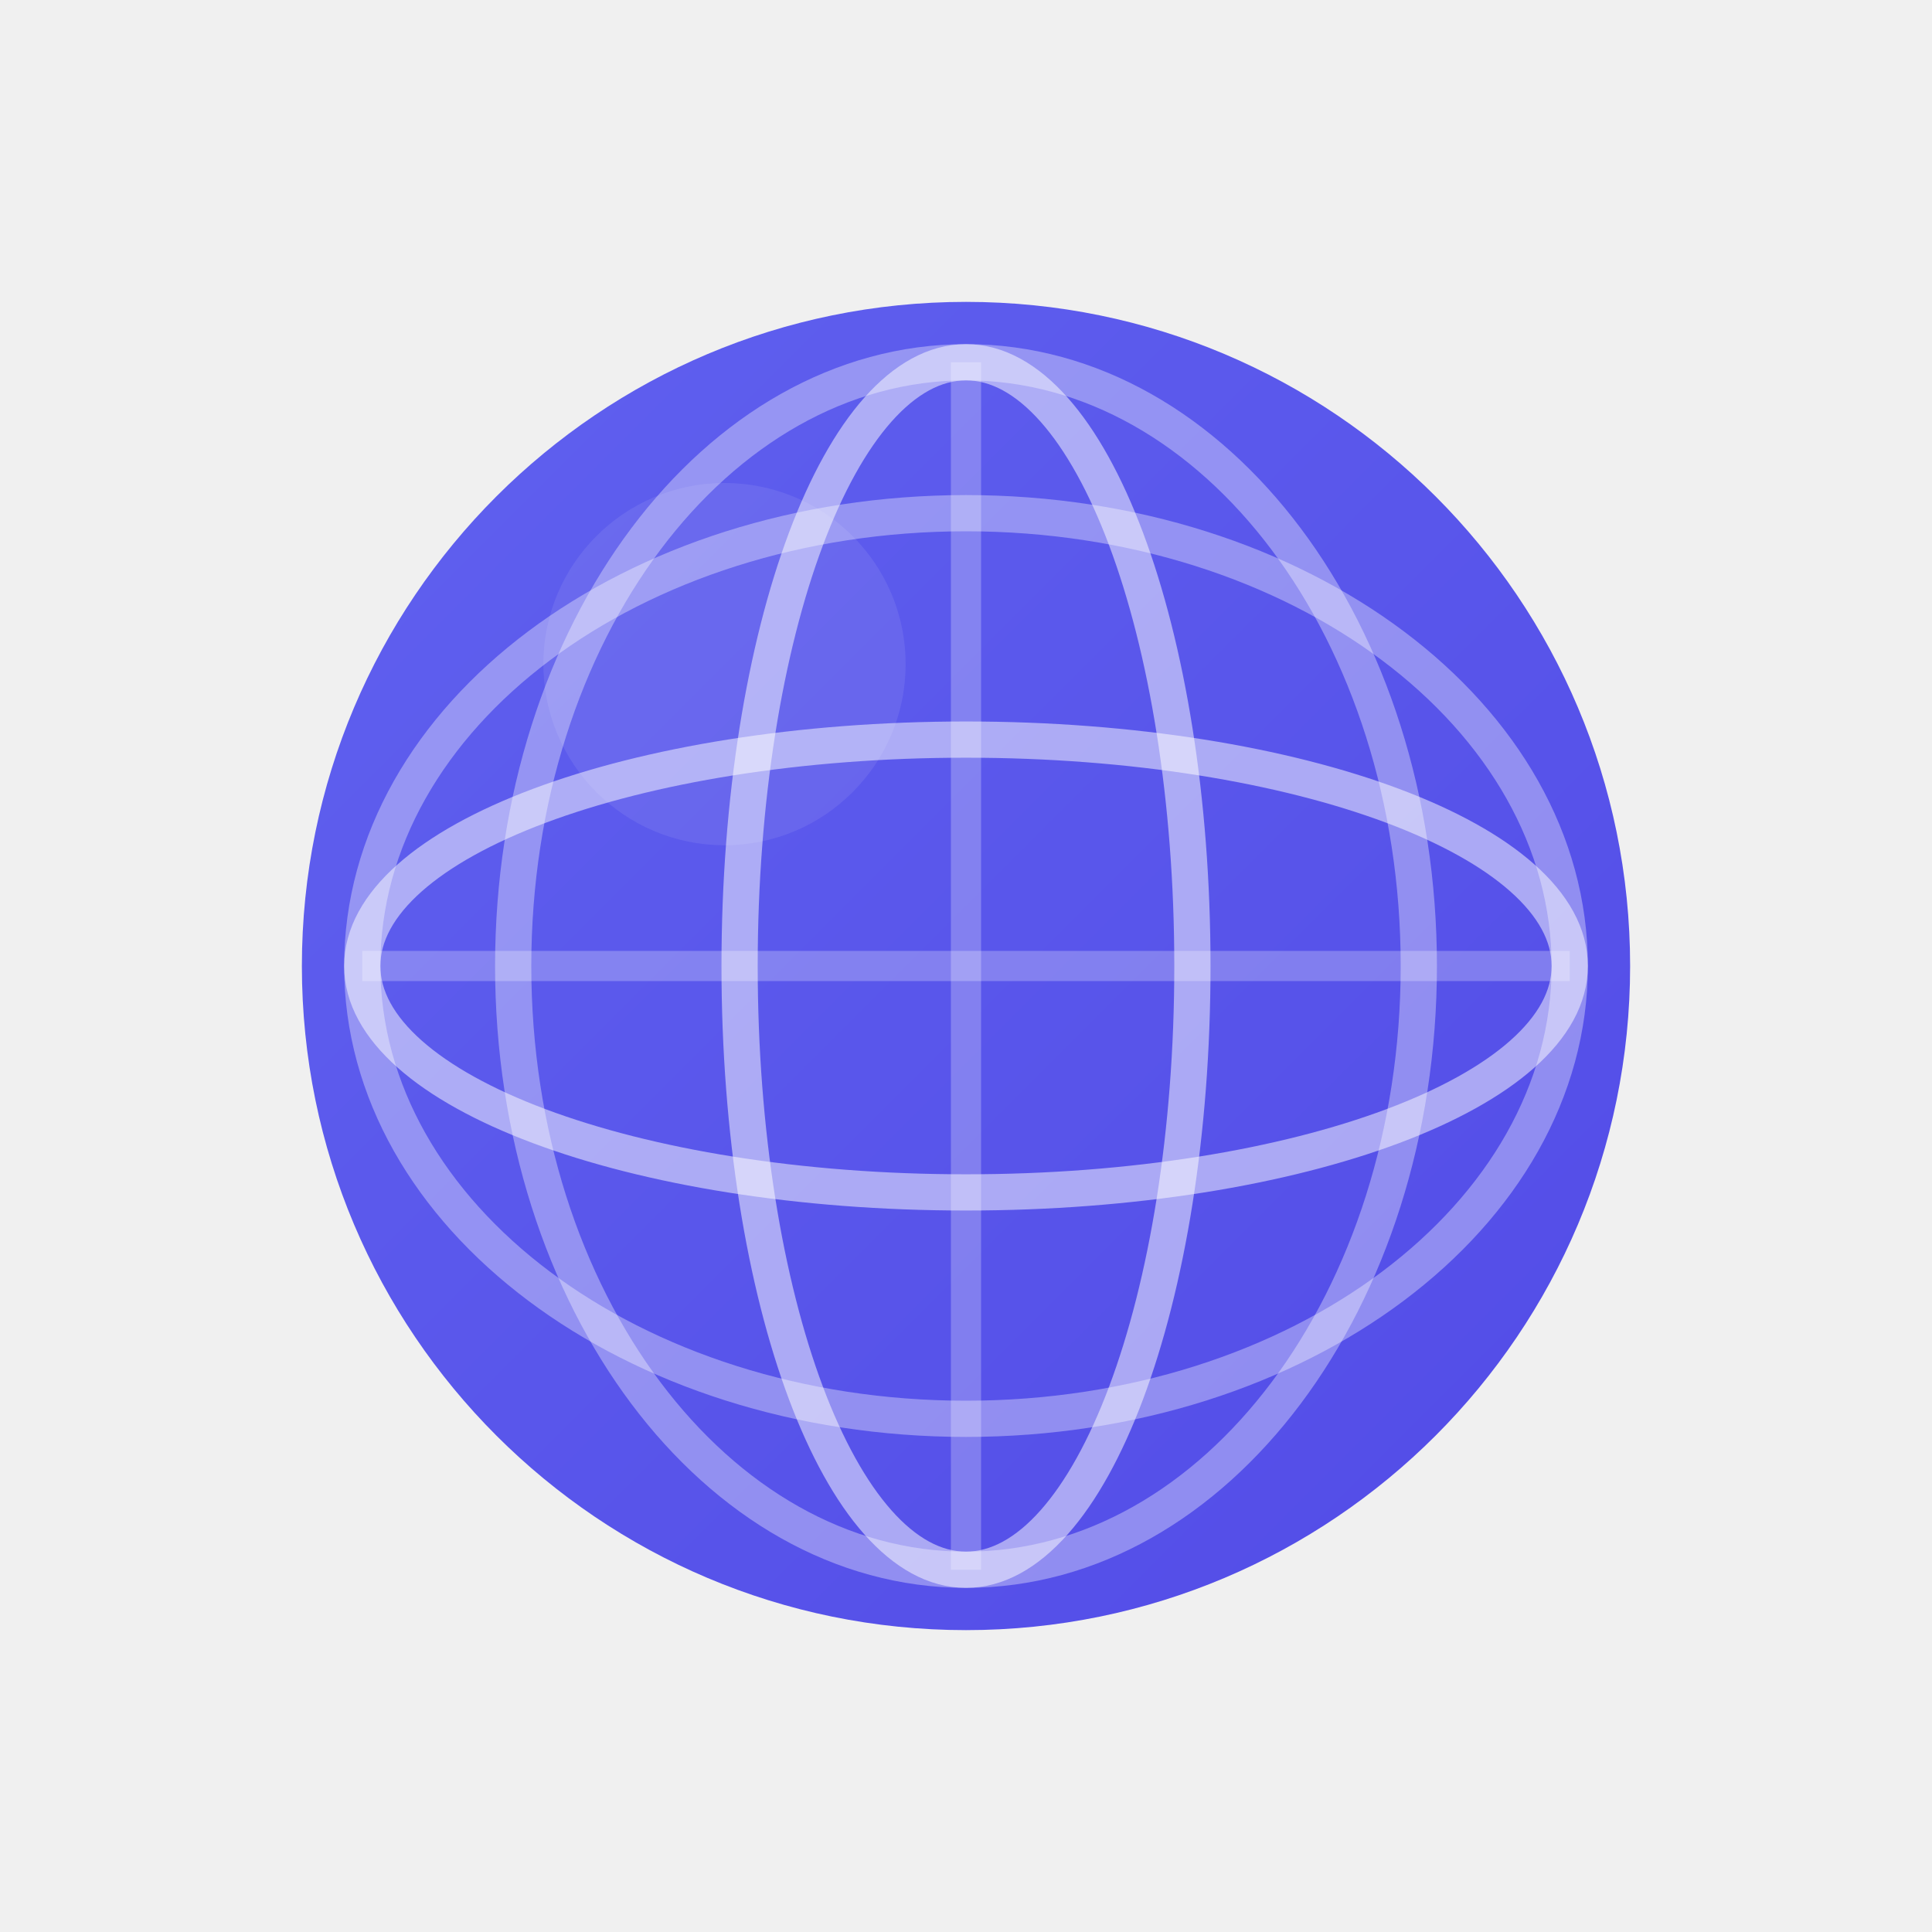
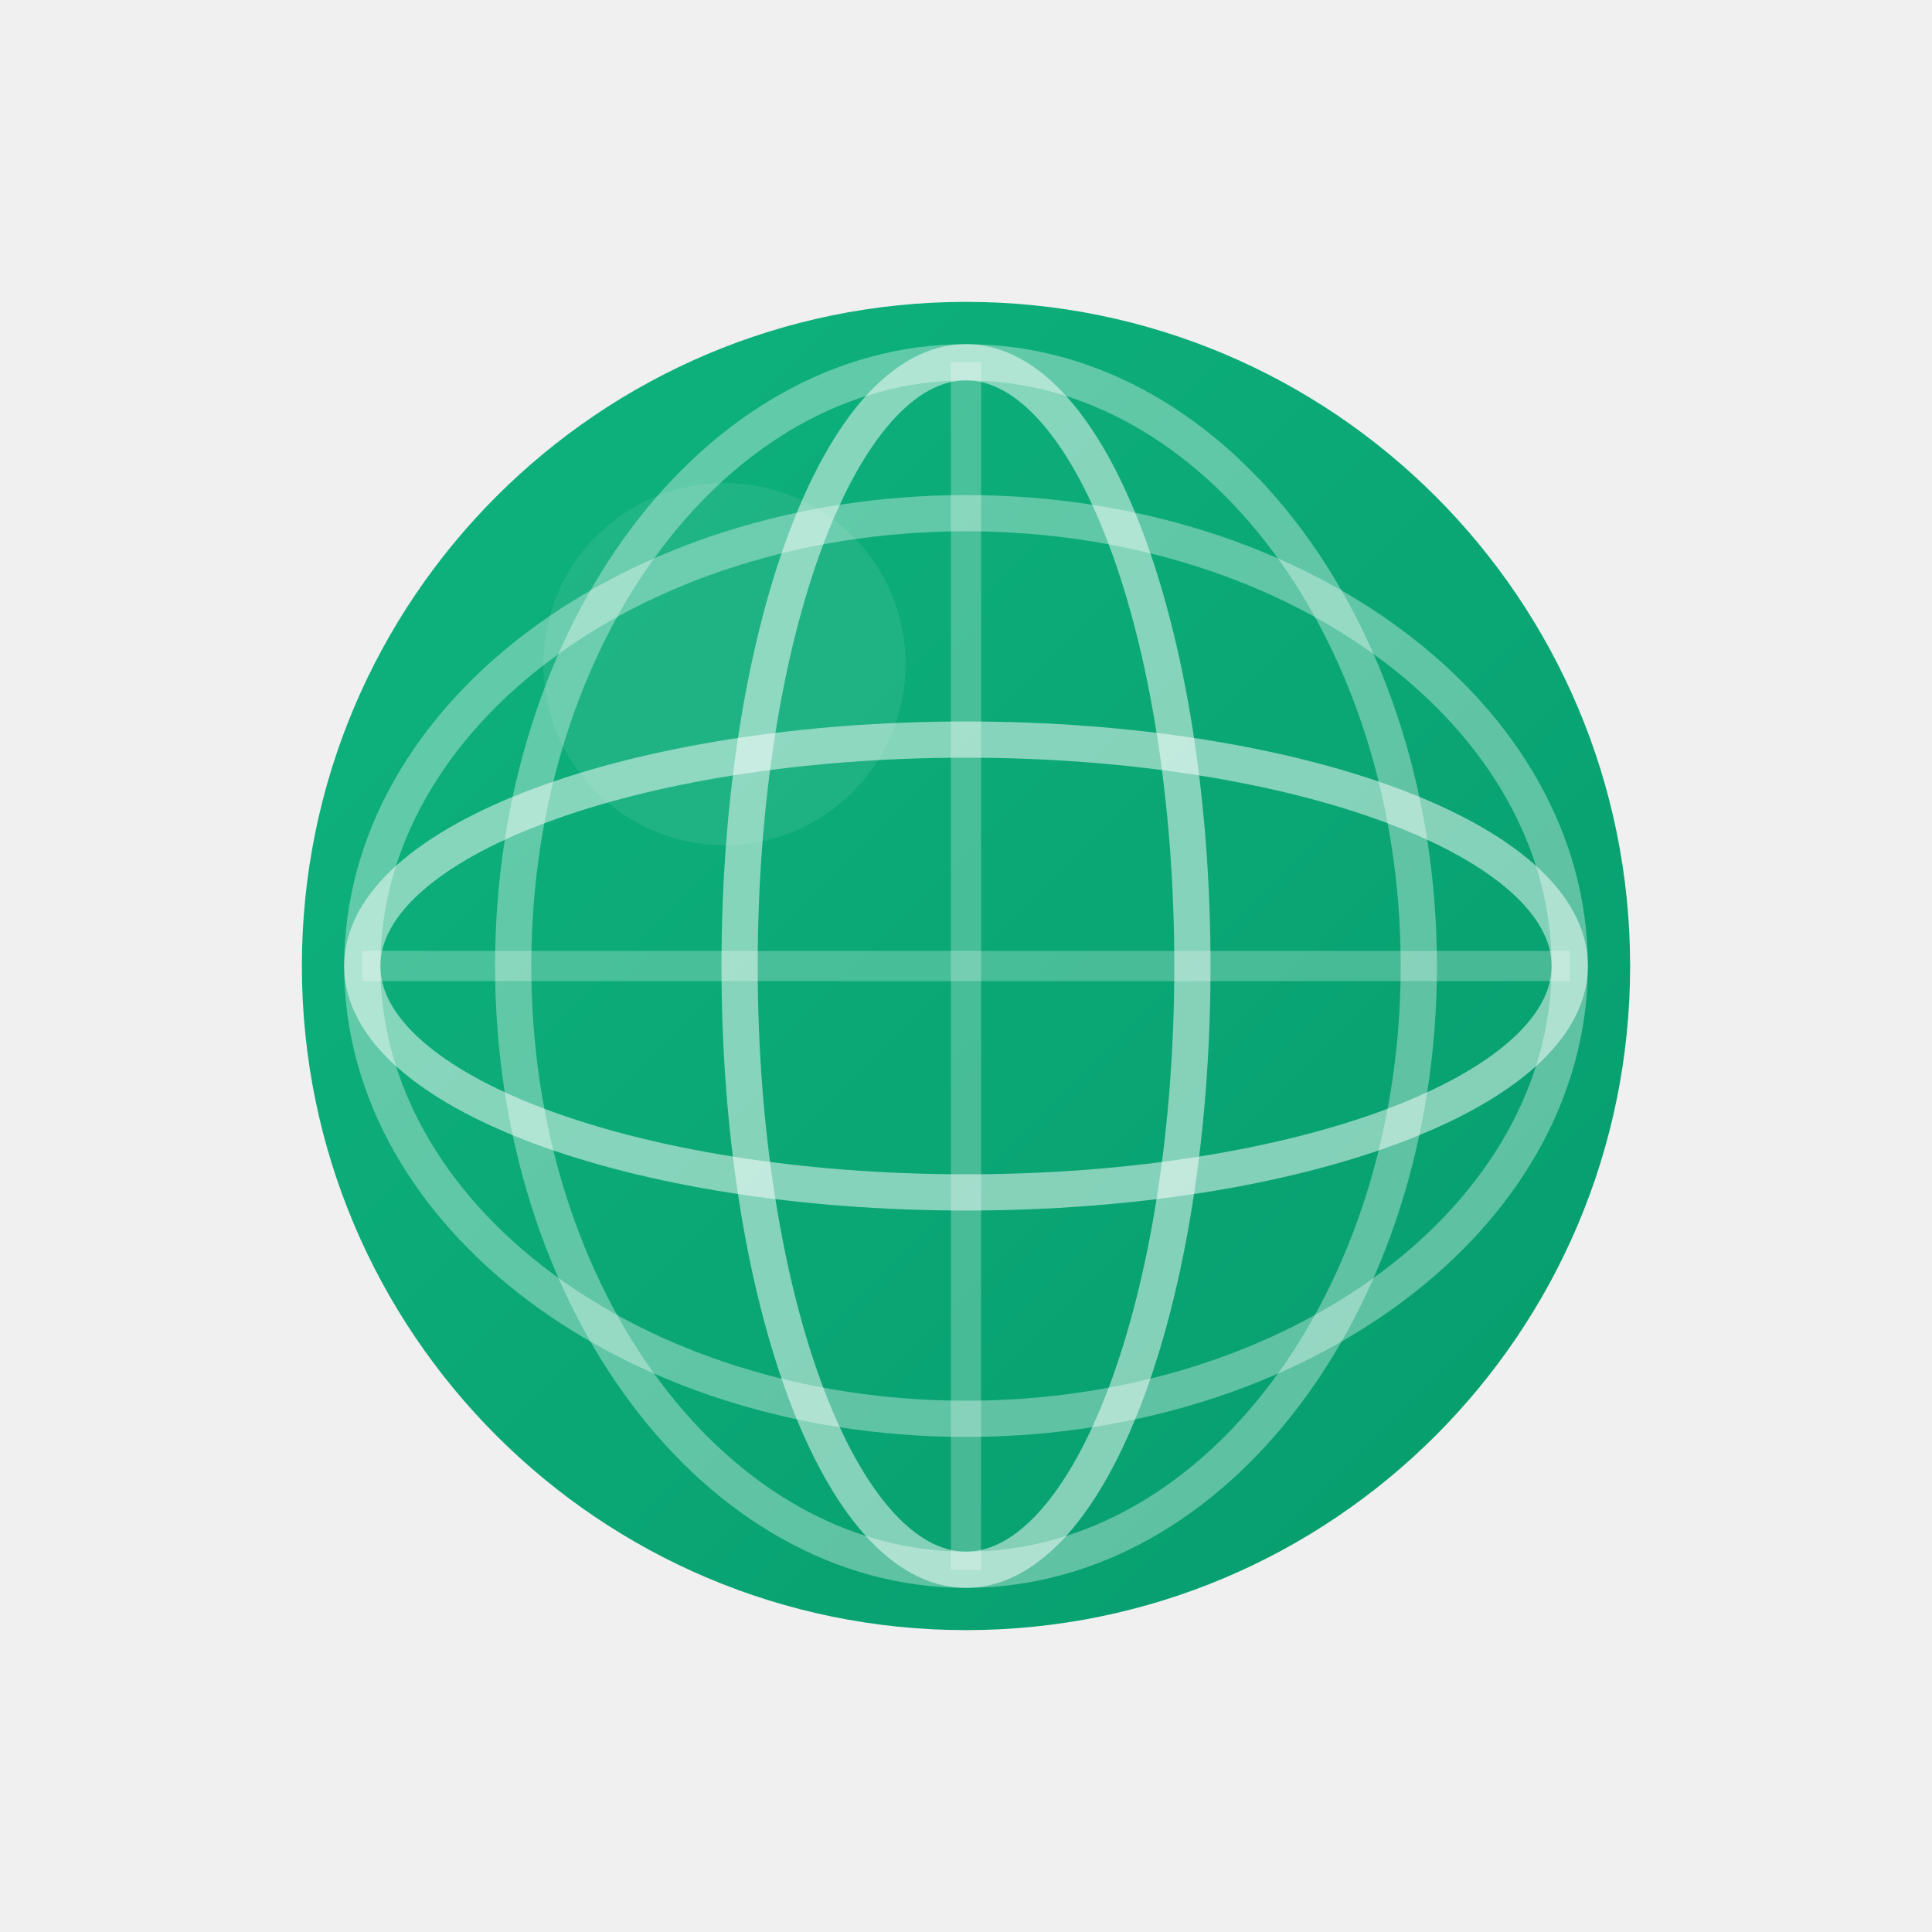
<svg xmlns="http://www.w3.org/2000/svg" viewBox="0 0 64 64" fill="none">
  <defs>
    <linearGradient id="globe-grad" x1="0" y1="0" x2="64" y2="64" gradientUnits="userSpaceOnUse">
-       <stop offset="0%" stop-color="#6366F1" />
-       <stop offset="100%" stop-color="#4F46E5" />
+       <stop offset="0%" stop-color="#10B981" />
+       <stop offset="100%" stop-color="#059669" />
    </linearGradient>
  </defs>
  <circle cx="32" cy="32" r="22" fill="url(#globe-grad)" />
  <ellipse cx="32" cy="32" rx="20" ry="7.5" stroke="white" stroke-width="1.2" fill="none" opacity="0.5" />
  <ellipse cx="32" cy="32" rx="20" ry="15" stroke="white" stroke-width="1.2" fill="none" opacity="0.35" />
  <ellipse cx="32" cy="32" rx="7.5" ry="20" stroke="white" stroke-width="1.2" fill="none" opacity="0.5" />
  <ellipse cx="32" cy="32" rx="15" ry="20" stroke="white" stroke-width="1.2" fill="none" opacity="0.35" />
  <line x1="12" y1="32" x2="52" y2="32" stroke="white" stroke-width="1" opacity="0.25" />
  <line x1="32" y1="12" x2="32" y2="52" stroke="white" stroke-width="1" opacity="0.25" />
  <circle cx="24" cy="22" r="6" fill="white" opacity="0.08" />
</svg>
